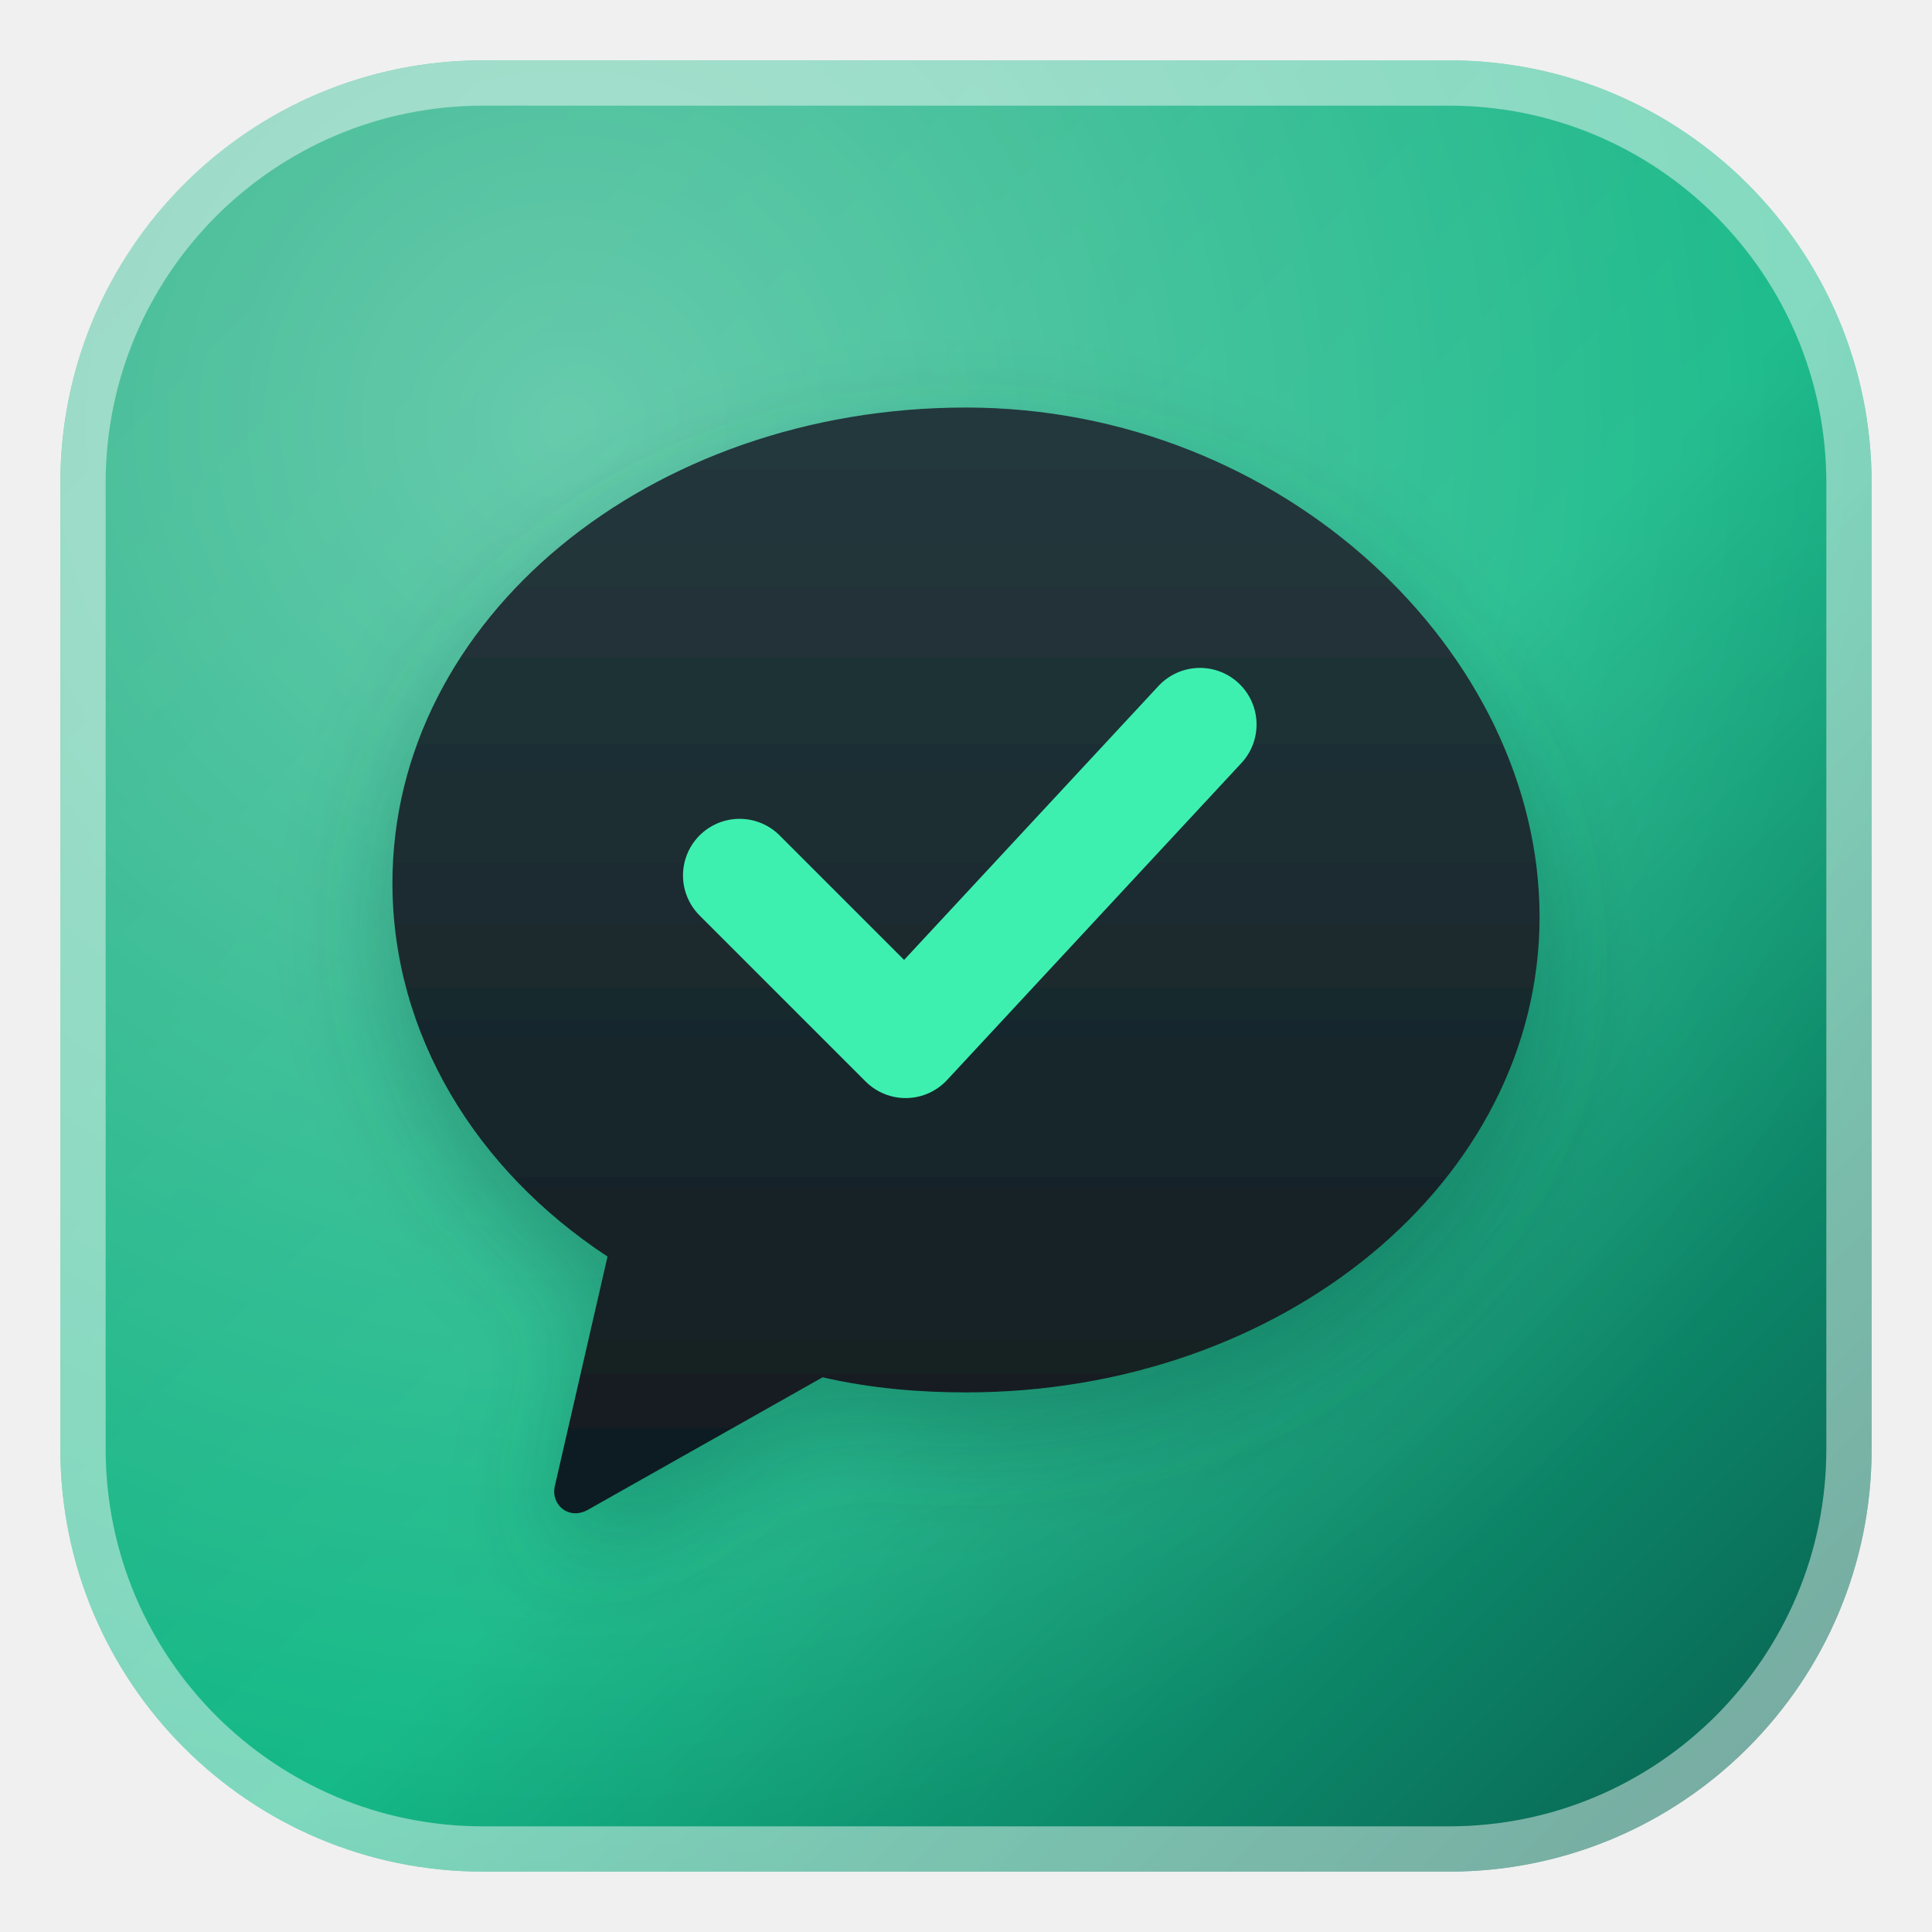
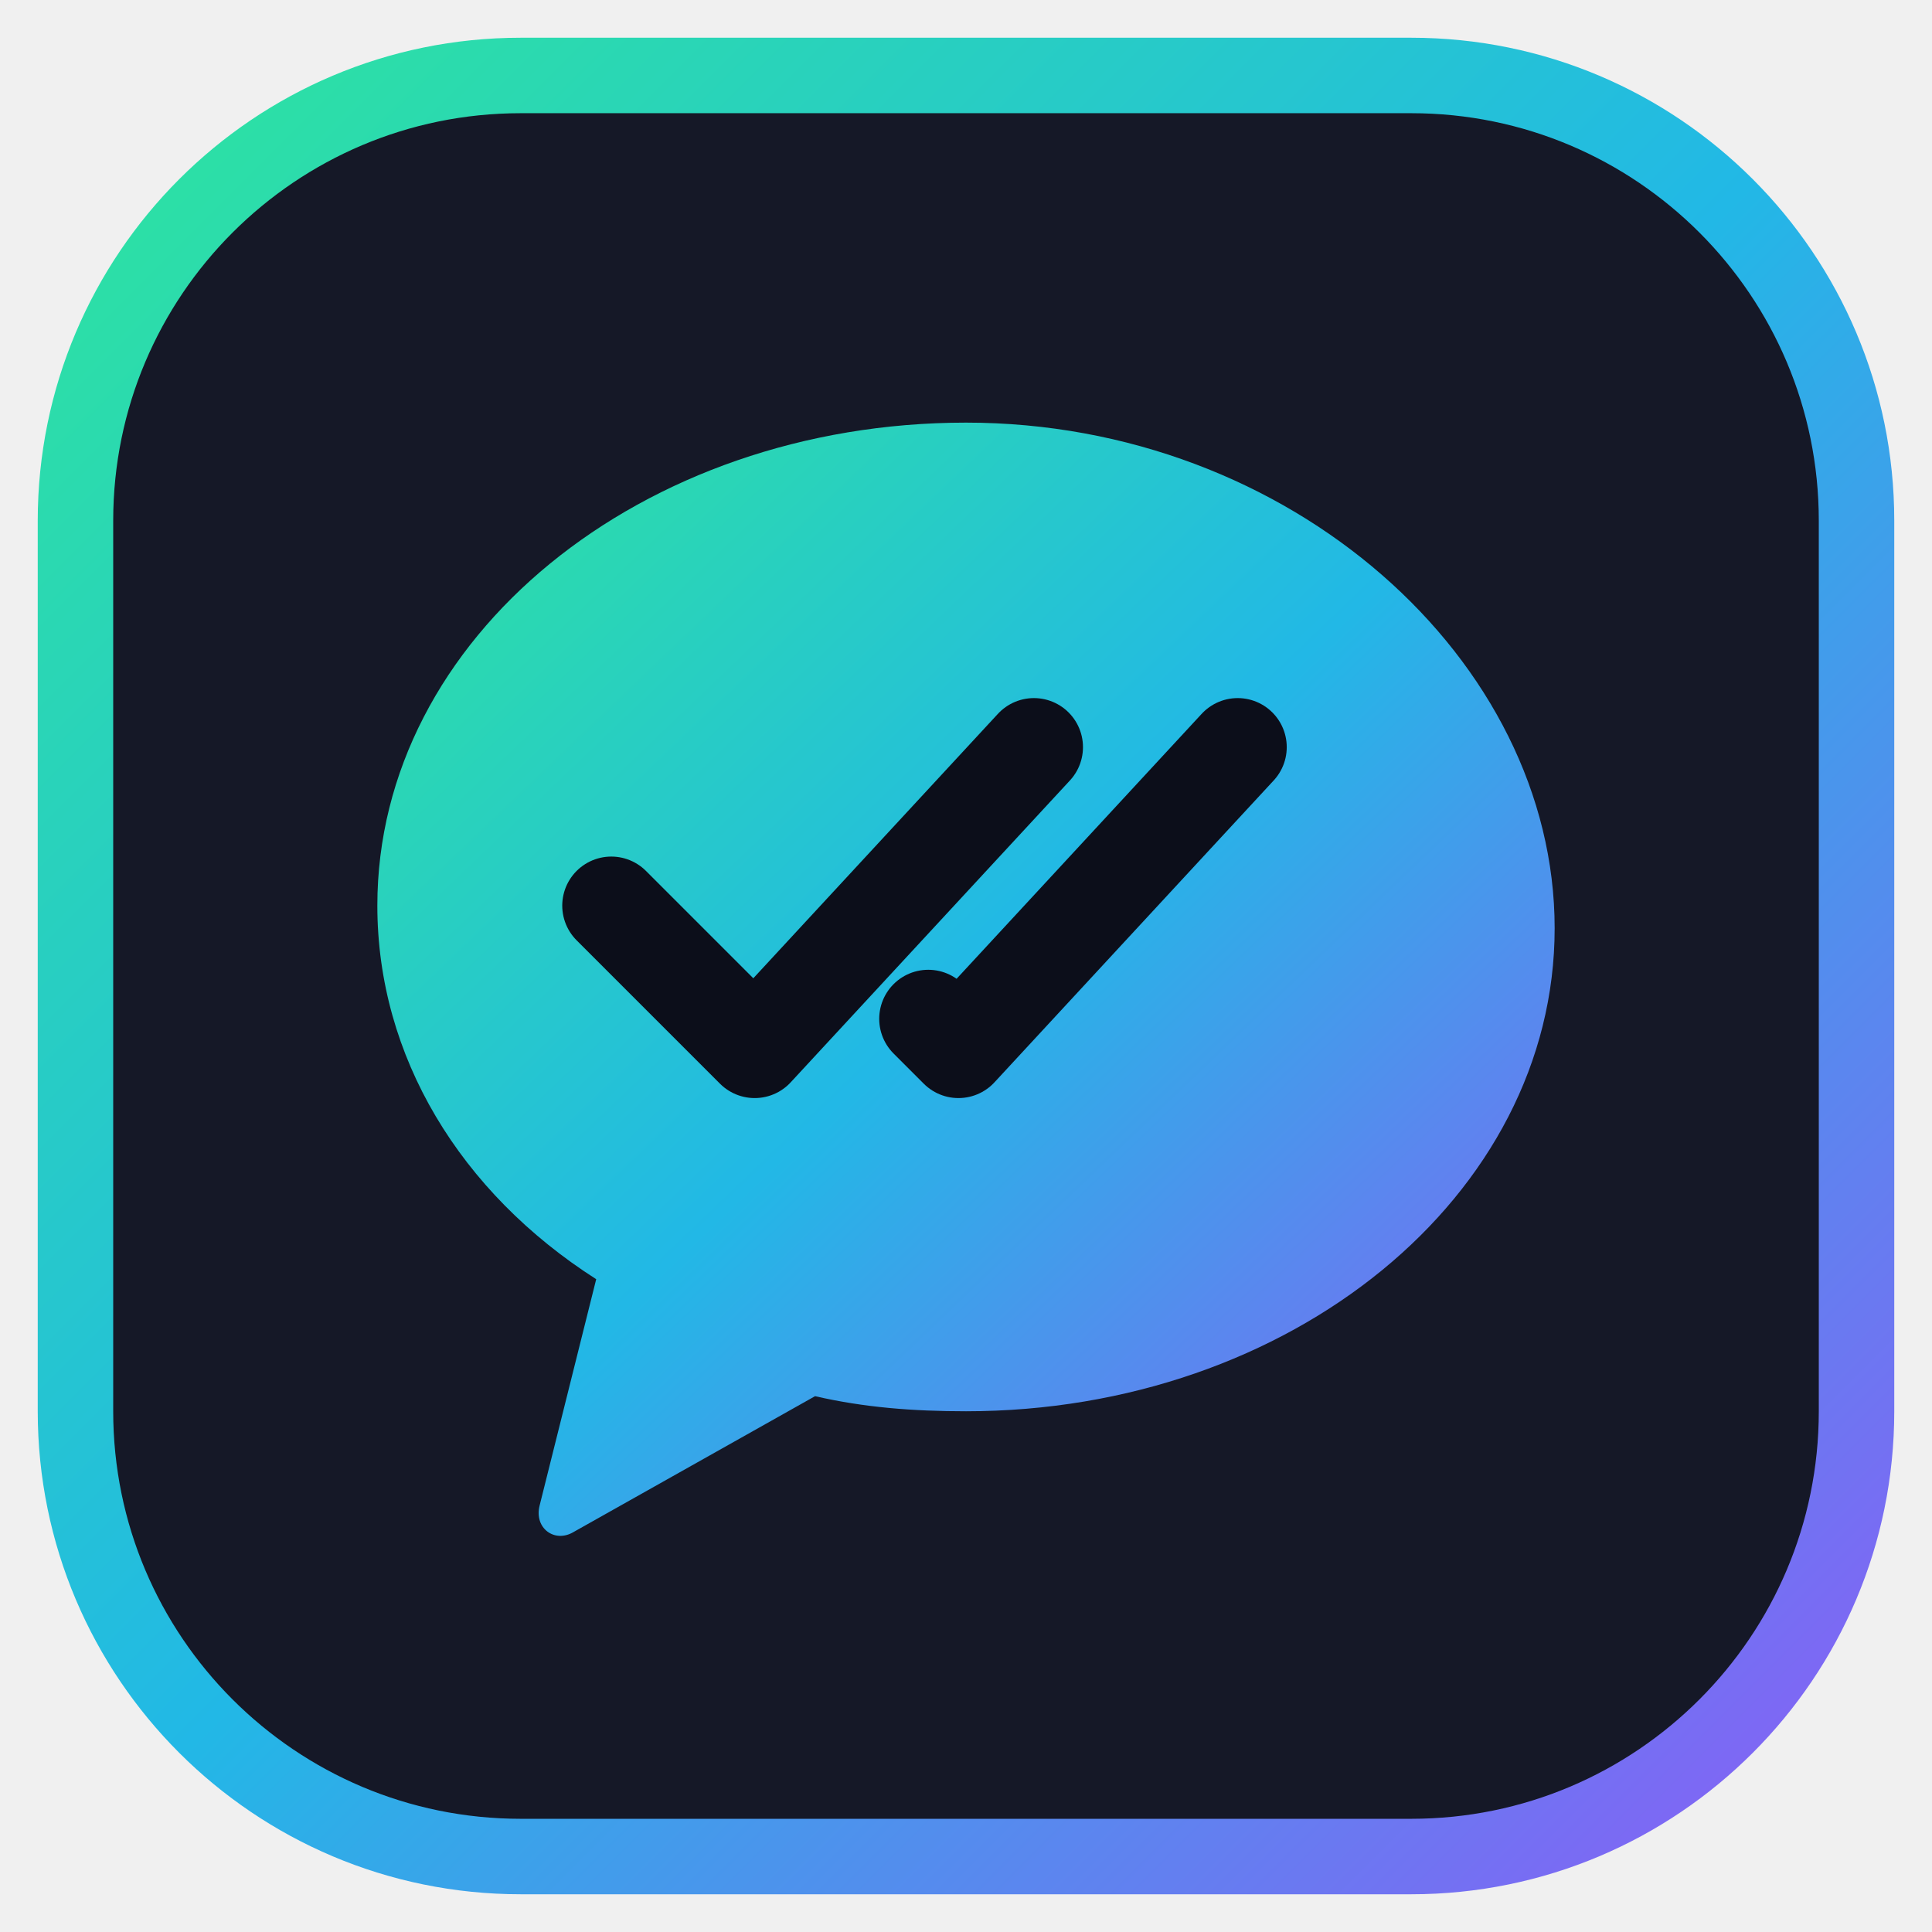
<svg xmlns="http://www.w3.org/2000/svg" viewBox="0 0 512 512">
  <defs>
-     <linearGradient id="bg" x1="0" y1="0" x2="1" y2="1">
-       <stop offset="0" stop-color="#16A87A" />
-       <stop offset="0.55" stop-color="#12B886" />
-       <stop offset="1" stop-color="#085C4E" />
+     <linearGradient id="g" x1="0" y1="0" x2="1" y2="1">
+       <stop offset="0" stop-color="#2ee59d" />
+       <stop offset=".5" stop-color="#22b8e6" />
+       <stop offset="1" stop-color="#8b5cf6" />
    </linearGradient>
-     <radialGradient id="glow" cx="0.28" cy="0.2" r="0.8">
-       <stop offset="0" stop-color="#ffffff" stop-opacity="0.35" />
-       <stop offset="1" stop-color="#ffffff" stop-opacity="0" />
-     </radialGradient>
-     <linearGradient id="bubble" x1="0" y1="0" x2="0" y2="1">
-       <stop offset="0" stop-color="#24383D" />
-       <stop offset="1" stop-color="#101C20" />
-     </linearGradient>
-     <filter id="shadow" x="-20%" y="-20%" width="140%" height="150%">
-       <feDropShadow dx="0" dy="12" stdDeviation="14" flood-color="#06483D" flood-opacity="0.35" />
-     </filter>
  </defs>
-   <rect x="16" y="16" width="480" height="480" rx="112" fill="url(#bg)" />
-   <rect x="16" y="16" width="480" height="480" rx="112" fill="url(#glow)" />
-   <g filter="url(#shadow)">
-     <path d="M256 108c-84 0-152 56-152 126 0 40 22 76 57 99l-14 61c-1 5 4 9 9 6l62-35c13 3 26 4 38 4 84 0 152-56 152-126S340 108 256 108z" fill="url(#bubble)" />
-   </g>
-   <path d="M196 232l44 44 78-84" fill="none" stroke="#3DF0B0" stroke-width="30" stroke-linecap="round" stroke-linejoin="round" />
-   <rect x="22" y="22" width="468" height="468" rx="106" fill="none" stroke="#ffffff" stroke-opacity="0.45" stroke-width="12" />
+   <rect x="20" y="20" width="472" height="472" rx="118" fill="#151827" stroke="url(#g)" stroke-width="20" />
+   <path d="M256 112c-86 0-156 57-156 128 0 40 22 76 58 99l-15 60c-1.5 6 4 10 9 7l64-36c13 3 26 4 40 4 86 0 156-57 156-128S342 112 256 112z" fill="url(#g)" />
+   <path d="M162 240l38 38 74-80M246 270l8 8 74-80" fill="none" stroke="#0c0e1a" stroke-width="26" stroke-linecap="round" stroke-linejoin="round" />
</svg>
